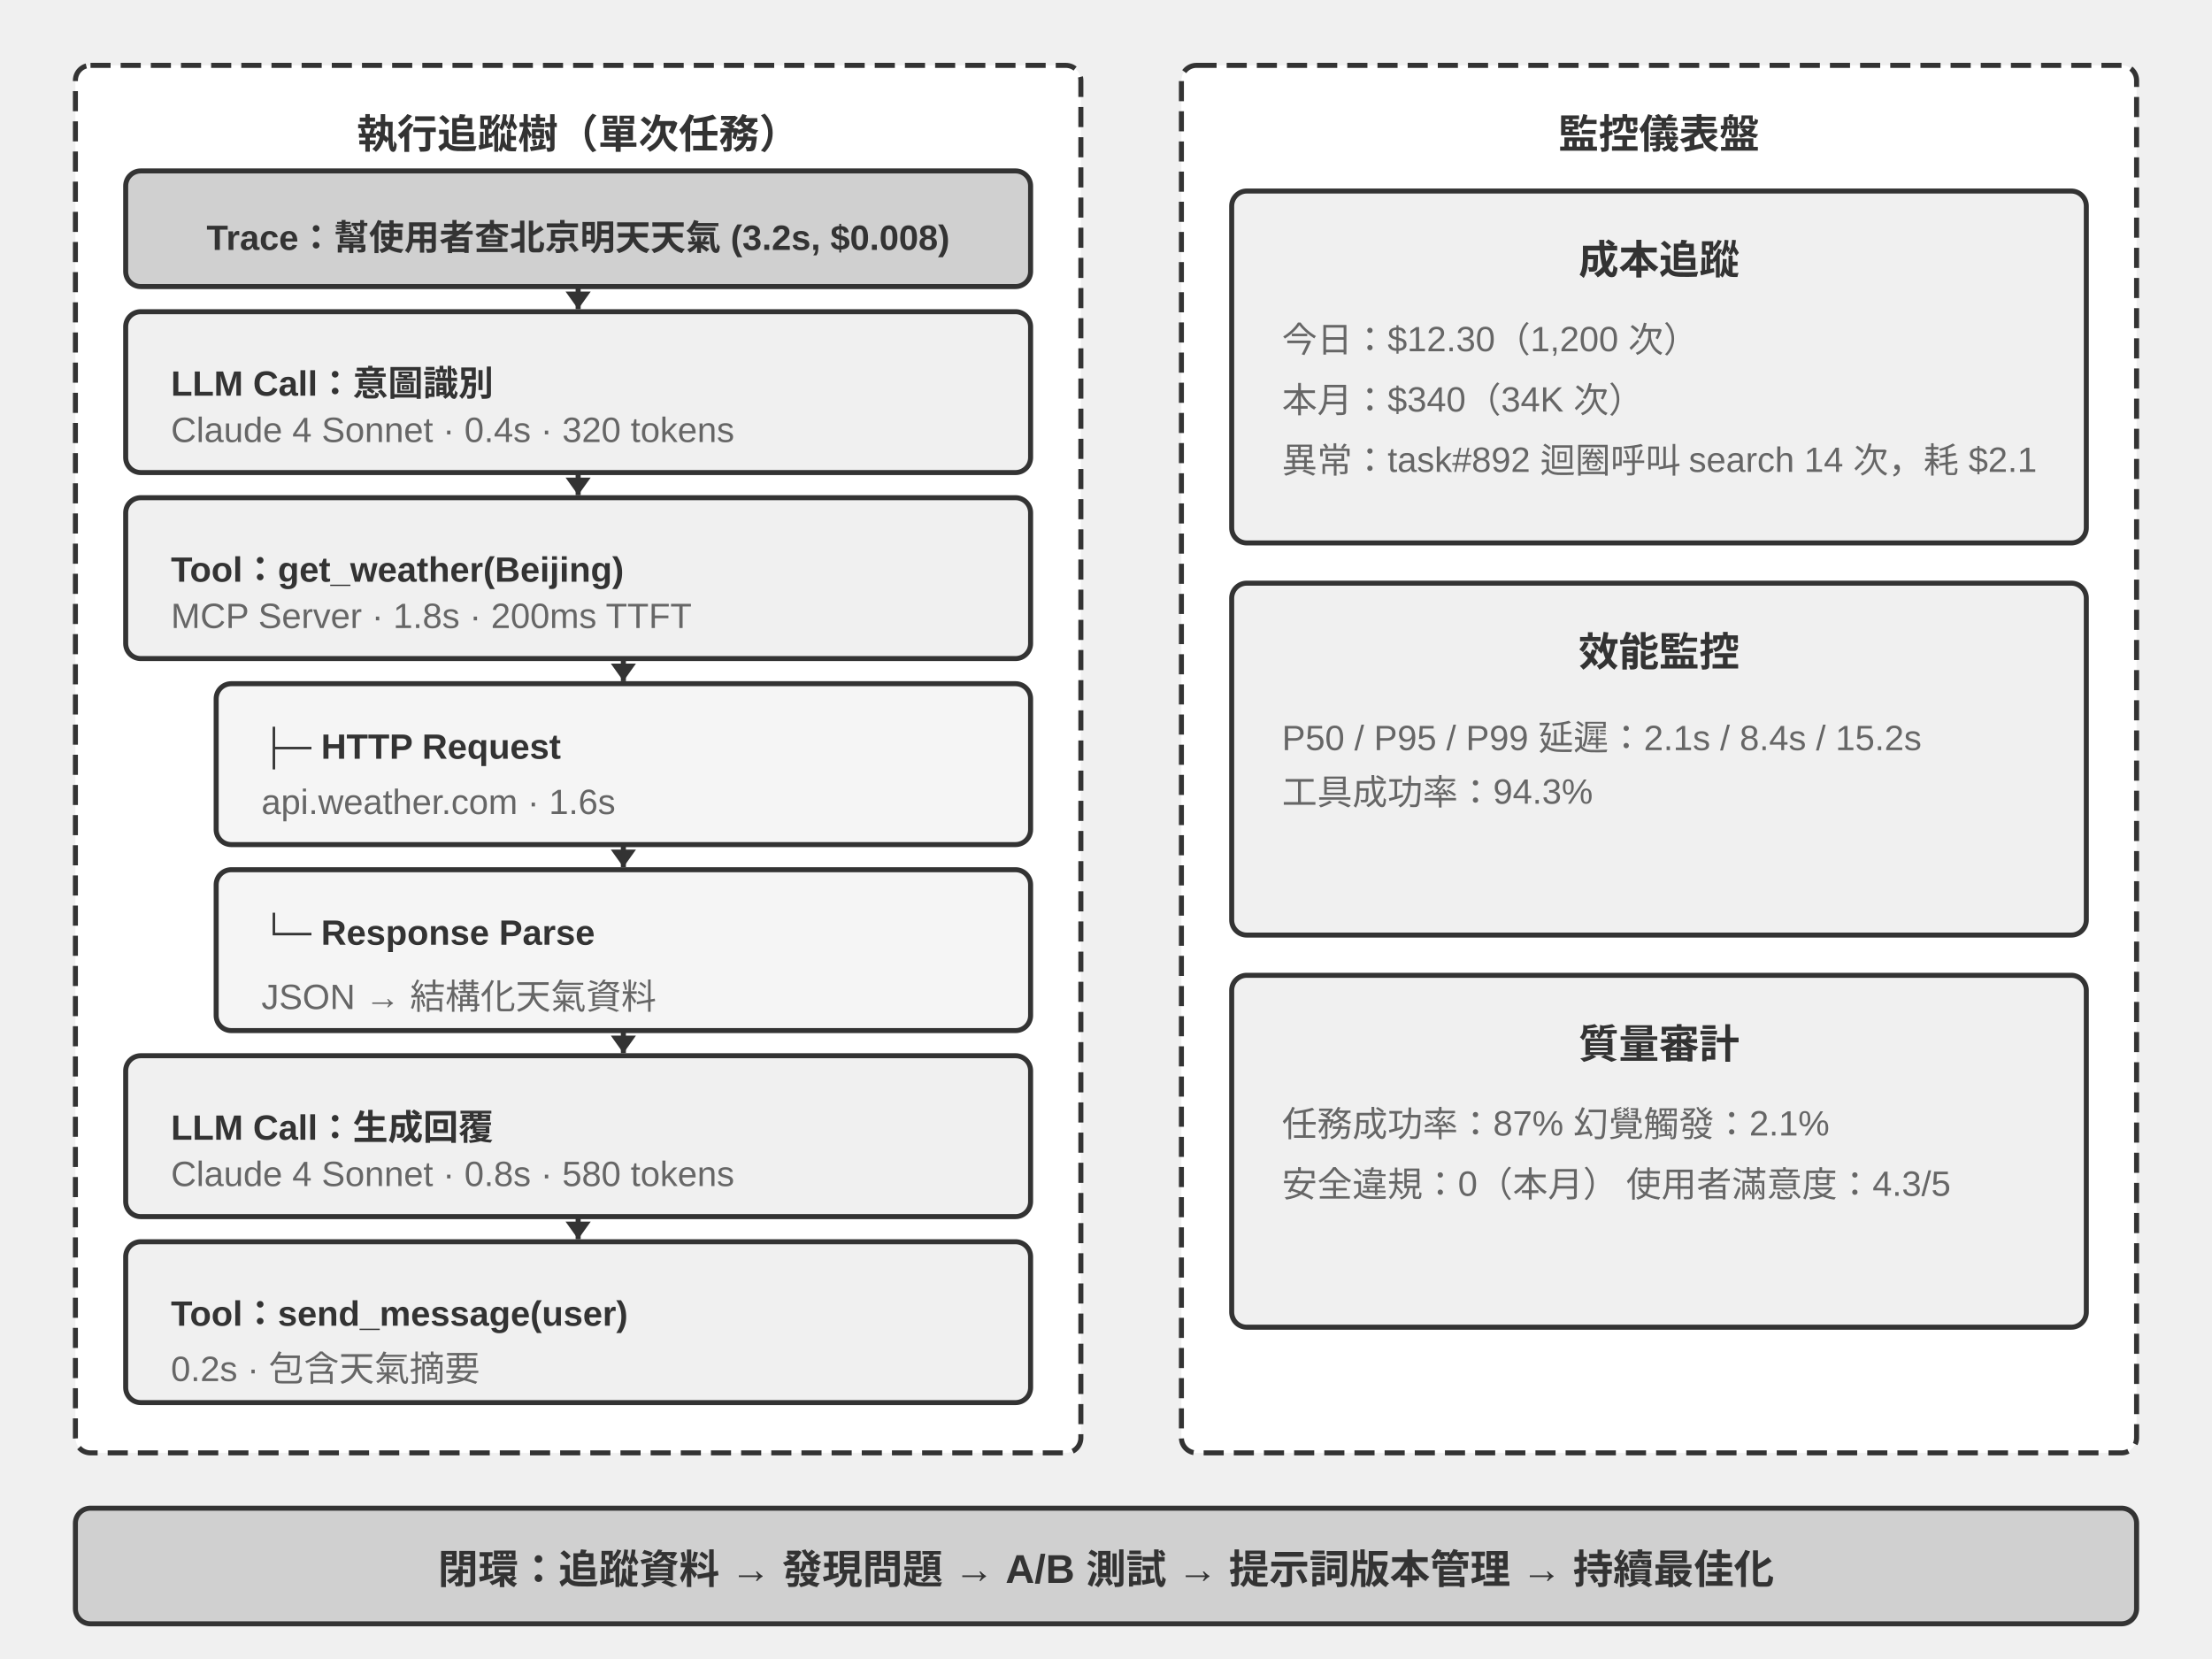
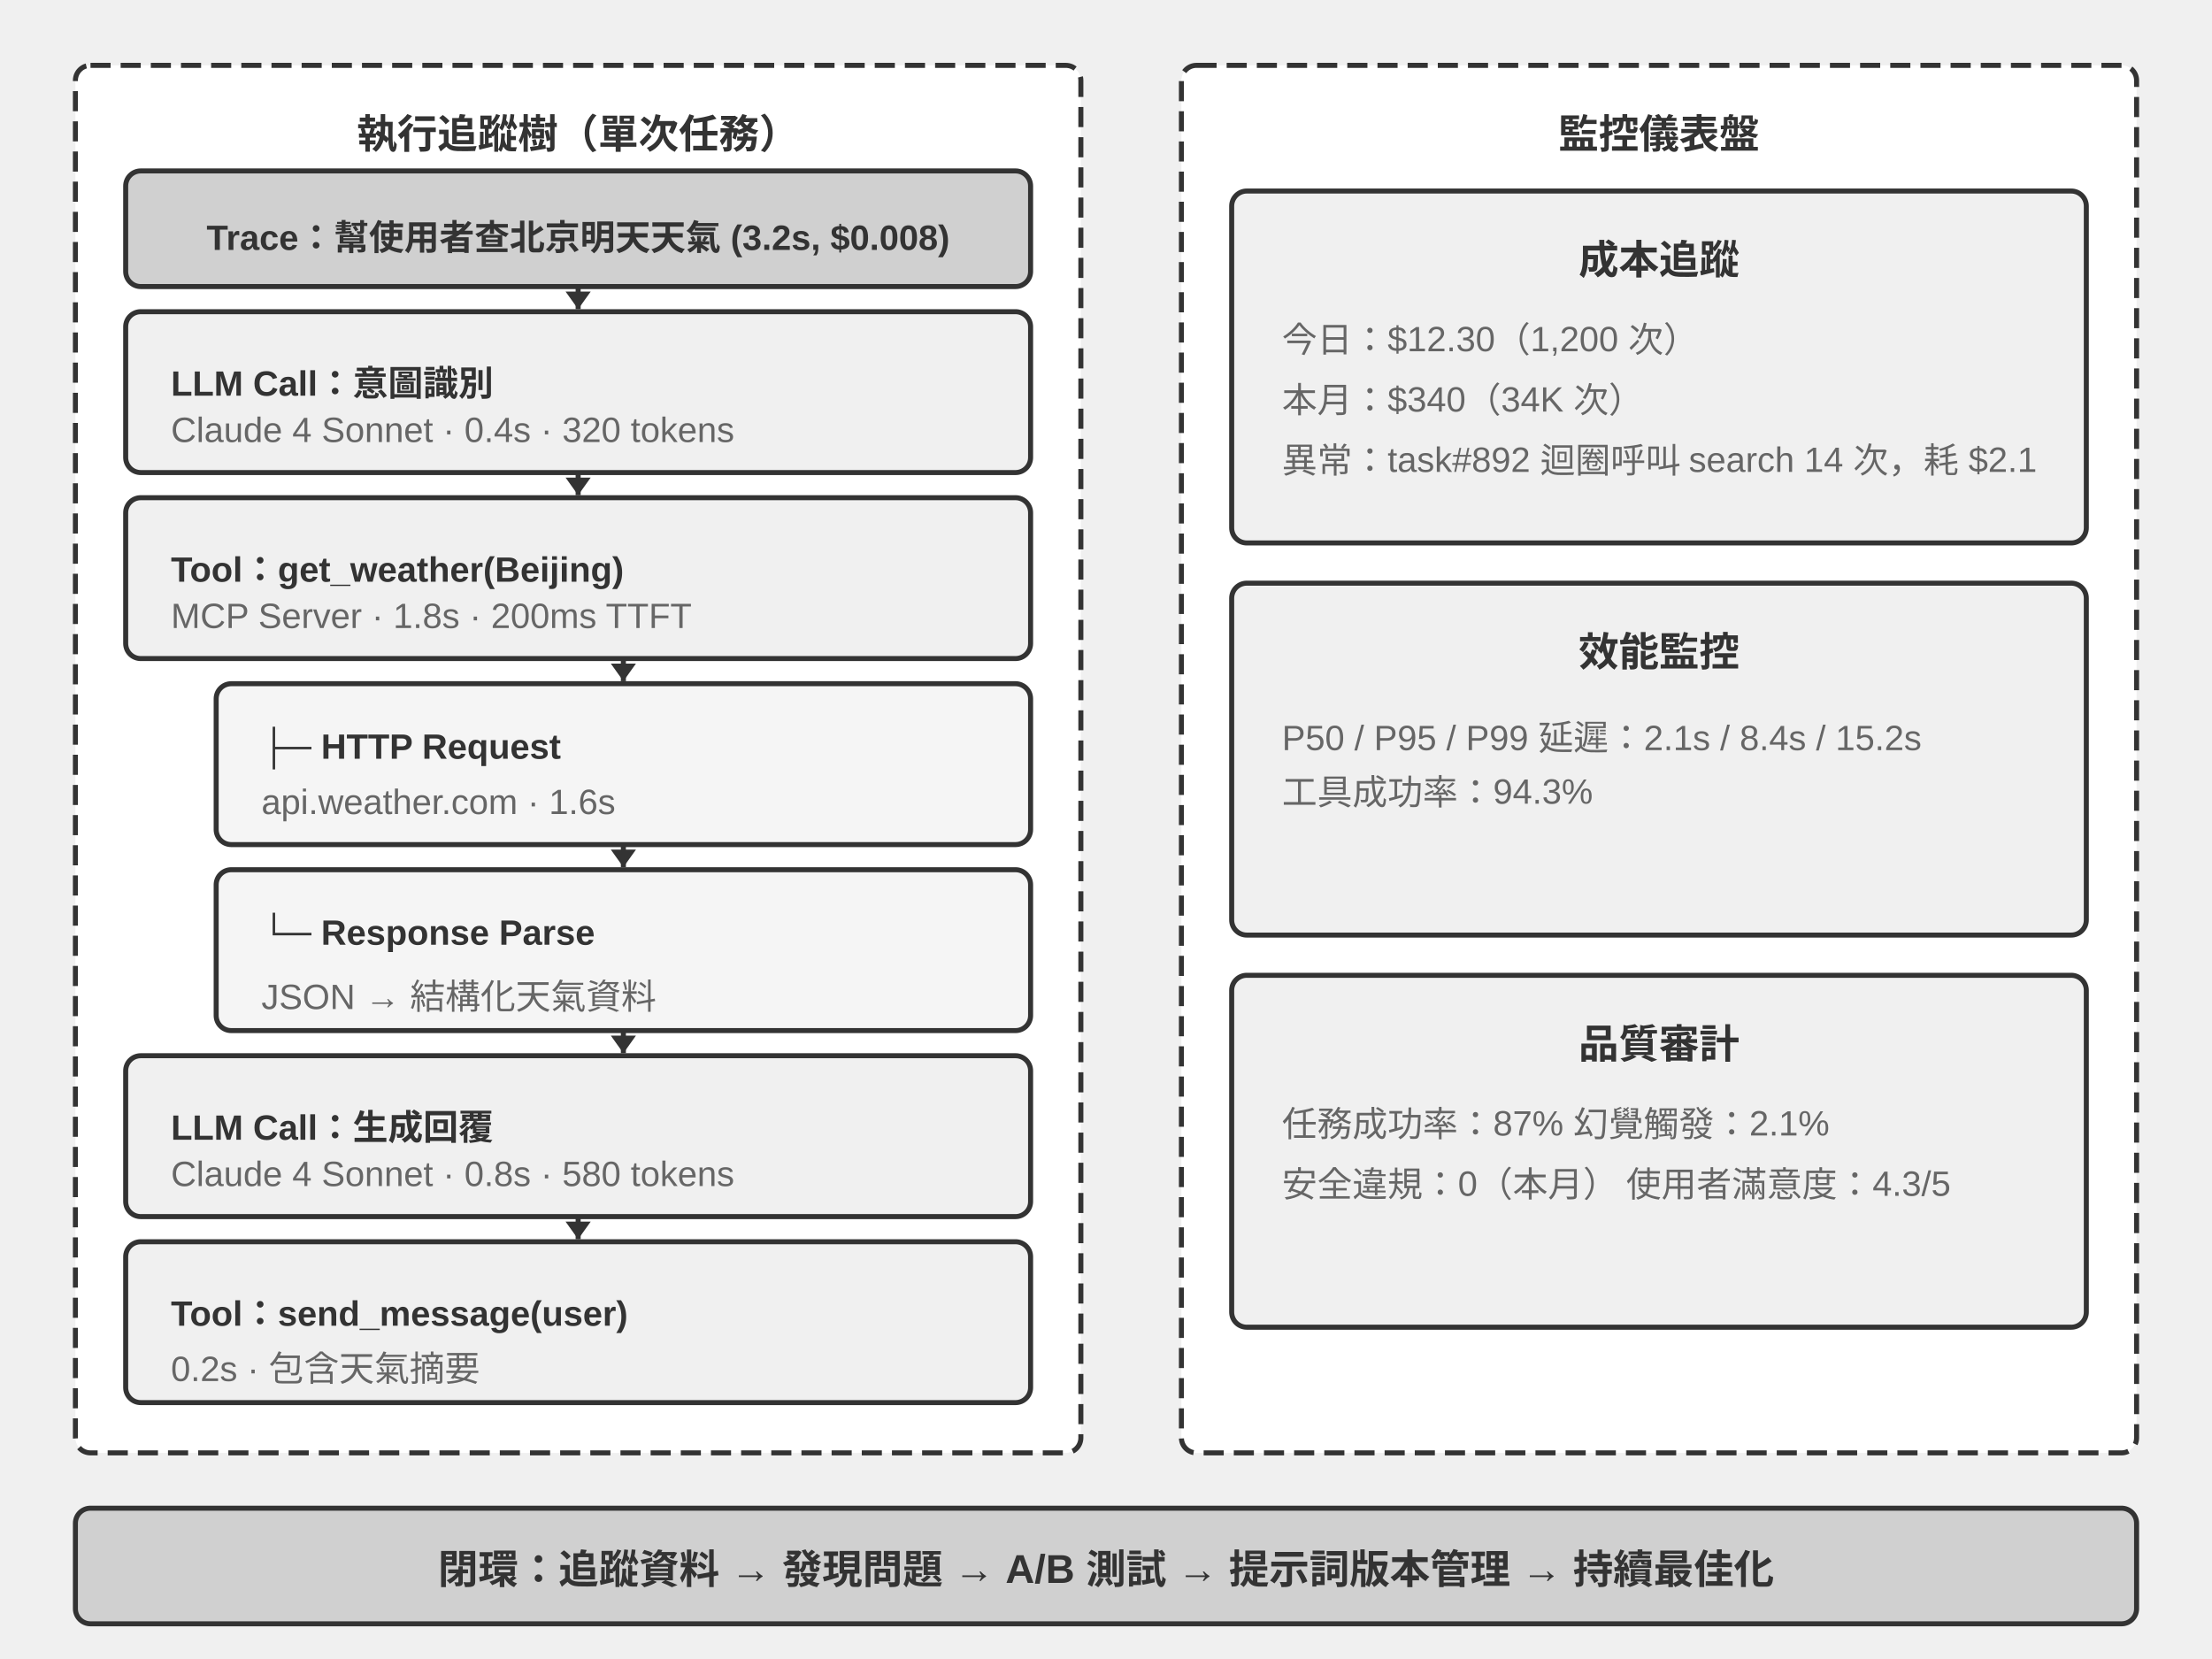
<svg xmlns="http://www.w3.org/2000/svg" viewBox="0 40 880 660" width="880" height="660" style="background:#ffffff">
  <defs>
    <marker id="ah" markerWidth="7" markerHeight="10" refX="7" refY="5" orient="auto" markerUnits="userSpaceOnUse">
      <polygon points="0 0, 7 5, 0 10" fill="#333333" />
    </marker>
    <marker id="ah-light" markerWidth="12" markerHeight="8" refX="12" refY="4" orient="auto">
      <polygon points="0 0, 12 4, 0 8" fill="#999999" />
    </marker>
  </defs>
  <rect x="30" y="66" width="400" height="552" rx="6" fill="#ffffff" stroke="#333333" stroke-width="2" stroke-dasharray="8,4" />
  <text x="230" y="92" font-family="Arial, 'Helvetica Neue', Helvetica, 'PingFang SC', 'Microsoft YaHei', sans-serif" font-size="16" fill="#333333" text-anchor="middle" dominant-baseline="central" font-weight="bold">執行追蹤樹（單次任務）</text>
  <rect x="50" y="108" width="360" height="46" rx="6" fill="#d0d0d0" stroke="#333333" stroke-width="2" />
  <text x="230" y="131" font-family="Arial, 'Helvetica Neue', Helvetica, 'PingFang SC', 'Microsoft YaHei', sans-serif" font-size="14" fill="#333333" text-anchor="middle" dominant-baseline="central" font-weight="bold">Trace：幫使用者查北京明天天氣 (3.2s, $0.008)</text>
  <rect x="50" y="164" width="360" height="64" rx="6" fill="#f0f0f0" stroke="#333333" stroke-width="2" />
  <text x="68" y="189" font-family="Arial, 'Helvetica Neue', Helvetica, 'PingFang SC', 'Microsoft YaHei', sans-serif" font-size="14" fill="#333333" text-anchor="start" dominant-baseline="central" font-weight="bold">LLM Call：意圖識別</text>
  <text x="68" y="211" font-family="Arial, 'Helvetica Neue', Helvetica, 'PingFang SC', 'Microsoft YaHei', sans-serif" font-size="14" fill="#666666" text-anchor="start" dominant-baseline="central" font-weight="normal">Claude 4 Sonnet · 0.4s · 320 tokens</text>
  <rect x="50" y="238" width="360" height="64" rx="6" fill="#f0f0f0" stroke="#333333" stroke-width="2" />
  <text x="68" y="263" font-family="Arial, 'Helvetica Neue', Helvetica, 'PingFang SC', 'Microsoft YaHei', sans-serif" font-size="14" fill="#333333" text-anchor="start" dominant-baseline="central" font-weight="bold">Tool：get_weather(Beijing)</text>
  <text x="68" y="285" font-family="Arial, 'Helvetica Neue', Helvetica, 'PingFang SC', 'Microsoft YaHei', sans-serif" font-size="14" fill="#666666" text-anchor="start" dominant-baseline="central" font-weight="normal">MCP Server · 1.8s · 200ms TTFT</text>
  <rect x="86" y="312" width="324" height="64" rx="6" fill="#f5f5f5" stroke="#333333" stroke-width="2" />
  <text x="104" y="337" font-family="Arial, 'Helvetica Neue', Helvetica, 'PingFang SC', 'Microsoft YaHei', sans-serif" font-size="14" fill="#333333" text-anchor="start" dominant-baseline="central" font-weight="bold">├─ HTTP Request</text>
  <text x="104" y="359" font-family="Arial, 'Helvetica Neue', Helvetica, 'PingFang SC', 'Microsoft YaHei', sans-serif" font-size="14" fill="#666666" text-anchor="start" dominant-baseline="central" font-weight="normal">api.weather.com · 1.6s</text>
  <rect x="86" y="386" width="324" height="64" rx="6" fill="#f5f5f5" stroke="#333333" stroke-width="2" />
  <text x="104" y="411" font-family="Arial, 'Helvetica Neue', Helvetica, 'PingFang SC', 'Microsoft YaHei', sans-serif" font-size="14" fill="#333333" text-anchor="start" dominant-baseline="central" font-weight="bold">└─ Response Parse</text>
  <text x="104" y="433" font-family="Arial, 'Helvetica Neue', Helvetica, 'PingFang SC', 'Microsoft YaHei', sans-serif" font-size="14" fill="#666666" text-anchor="start" dominant-baseline="central" font-weight="normal">JSON → 結構化天氣資料</text>
  <rect x="50" y="460" width="360" height="64" rx="6" fill="#f0f0f0" stroke="#333333" stroke-width="2" />
  <text x="68" y="485" font-family="Arial, 'Helvetica Neue', Helvetica, 'PingFang SC', 'Microsoft YaHei', sans-serif" font-size="14" fill="#333333" text-anchor="start" dominant-baseline="central" font-weight="bold">LLM Call：生成回覆</text>
  <text x="68" y="507" font-family="Arial, 'Helvetica Neue', Helvetica, 'PingFang SC', 'Microsoft YaHei', sans-serif" font-size="14" fill="#666666" text-anchor="start" dominant-baseline="central" font-weight="normal">Claude 4 Sonnet · 0.8s · 580 tokens</text>
  <rect x="50" y="534" width="360" height="64" rx="6" fill="#f0f0f0" stroke="#333333" stroke-width="2" />
  <text x="68" y="559" font-family="Arial, 'Helvetica Neue', Helvetica, 'PingFang SC', 'Microsoft YaHei', sans-serif" font-size="14" fill="#333333" text-anchor="start" dominant-baseline="central" font-weight="bold">Tool：send_message(user)</text>
  <text x="68" y="581" font-family="Arial, 'Helvetica Neue', Helvetica, 'PingFang SC', 'Microsoft YaHei', sans-serif" font-size="14" fill="#666666" text-anchor="start" dominant-baseline="central" font-weight="normal">0.2s · 包含天氣摘要</text>
  <line x1="230" y1="154" x2="230" y2="163" stroke="#333333" stroke-width="2" marker-end="url(#ah)" />
  <line x1="230" y1="228" x2="230" y2="237" stroke="#333333" stroke-width="2" marker-end="url(#ah)" />
  <line x1="248" y1="302" x2="248" y2="311" stroke="#333333" stroke-width="2" marker-end="url(#ah)" />
  <line x1="248" y1="376" x2="248" y2="385" stroke="#333333" stroke-width="2" marker-end="url(#ah)" />
  <line x1="248" y1="450" x2="248" y2="459" stroke="#333333" stroke-width="2" marker-end="url(#ah)" />
  <line x1="230" y1="524" x2="230" y2="533" stroke="#333333" stroke-width="2" marker-end="url(#ah)" />
  <rect x="470" y="66" width="380" height="552" rx="6" fill="#ffffff" stroke="#333333" stroke-width="2" stroke-dasharray="8,4" />
  <text x="660" y="92" font-family="Arial, 'Helvetica Neue', Helvetica, 'PingFang SC', 'Microsoft YaHei', sans-serif" font-size="16" fill="#333333" text-anchor="middle" dominant-baseline="central" font-weight="bold">監控儀表盤</text>
  <rect x="490" y="116" width="340" height="140" rx="6" fill="#f0f0f0" stroke="#333333" stroke-width="2" />
  <text x="660" y="142" font-family="Arial, 'Helvetica Neue', Helvetica, 'PingFang SC', 'Microsoft YaHei', sans-serif" font-size="16" fill="#333333" text-anchor="middle" dominant-baseline="central" font-weight="bold">成本追蹤</text>
  <text x="510" y="174" font-family="Arial, 'Helvetica Neue', Helvetica, 'PingFang SC', 'Microsoft YaHei', sans-serif" font-size="14" fill="#666666" text-anchor="start" dominant-baseline="central" font-weight="normal">今日：$12.30（1,200 次）</text>
  <text x="510" y="198" font-family="Arial, 'Helvetica Neue', Helvetica, 'PingFang SC', 'Microsoft YaHei', sans-serif" font-size="14" fill="#666666" text-anchor="start" dominant-baseline="central" font-weight="normal">本月：$340（34K 次）</text>
  <text x="510" y="222" font-family="Arial, 'Helvetica Neue', Helvetica, 'PingFang SC', 'Microsoft YaHei', sans-serif" font-size="14" fill="#666666" text-anchor="start" dominant-baseline="central" font-weight="normal">異常：task#892 迴圈呼叫 search 14 次，耗 $2.1</text>
  <rect x="490" y="272" width="340" height="140" rx="6" fill="#f0f0f0" stroke="#333333" stroke-width="2" />
  <text x="660" y="298" font-family="Arial, 'Helvetica Neue', Helvetica, 'PingFang SC', 'Microsoft YaHei', sans-serif" font-size="16" fill="#333333" text-anchor="middle" dominant-baseline="central" font-weight="bold">效能監控</text>
  <text x="510" y="330" font-family="Arial, 'Helvetica Neue', Helvetica, 'PingFang SC', 'Microsoft YaHei', sans-serif" font-size="14" fill="#666666" text-anchor="start" dominant-baseline="central" font-weight="normal">P50 / P95 / P99 延遲：2.1s / 8.4s / 15.2s</text>
  <text x="510" y="354" font-family="Arial, 'Helvetica Neue', Helvetica, 'PingFang SC', 'Microsoft YaHei', sans-serif" font-size="14" fill="#666666" text-anchor="start" dominant-baseline="central" font-weight="normal">工具成功率：94.3%</text>
  <rect x="490" y="428" width="340" height="140" rx="6" fill="#f0f0f0" stroke="#333333" stroke-width="2" />
-   <text x="660" y="454" font-family="Arial, 'Helvetica Neue', Helvetica, 'PingFang SC', 'Microsoft YaHei', sans-serif" font-size="16" fill="#333333" text-anchor="middle" dominant-baseline="central" font-weight="bold">質量審計</text>
+   <text x="660" y="454" font-family="Arial, 'Helvetica Neue', Helvetica, 'PingFang SC', 'Microsoft YaHei', sans-serif" font-size="16" fill="#333333" text-anchor="middle" dominant-baseline="central" font-weight="bold">品質審計</text>
  <text x="510" y="486" font-family="Arial, 'Helvetica Neue', Helvetica, 'PingFang SC', 'Microsoft YaHei', sans-serif" font-size="14" fill="#666666" text-anchor="start" dominant-baseline="central" font-weight="normal">任務成功率：87%    幻覺觸發：2.1%</text>
  <text x="510" y="510" font-family="Arial, 'Helvetica Neue', Helvetica, 'PingFang SC', 'Microsoft YaHei', sans-serif" font-size="14" fill="#666666" text-anchor="start" dominant-baseline="central" font-weight="normal">安全違規：0（本月）    使用者滿意度：4.3/5</text>
  <rect x="30" y="640" width="820" height="46" rx="6" fill="#d0d0d0" stroke="#333333" stroke-width="2" />
  <text x="440" y="663" font-family="Arial, 'Helvetica Neue', Helvetica, 'PingFang SC', 'Microsoft YaHei', sans-serif" font-size="16" fill="#333333" text-anchor="middle" dominant-baseline="central" font-weight="bold">閉環：追蹤資料 → 發現問題 → A/B 測試 → 提示詞版本管理 → 持續最佳化</text>
</svg>
